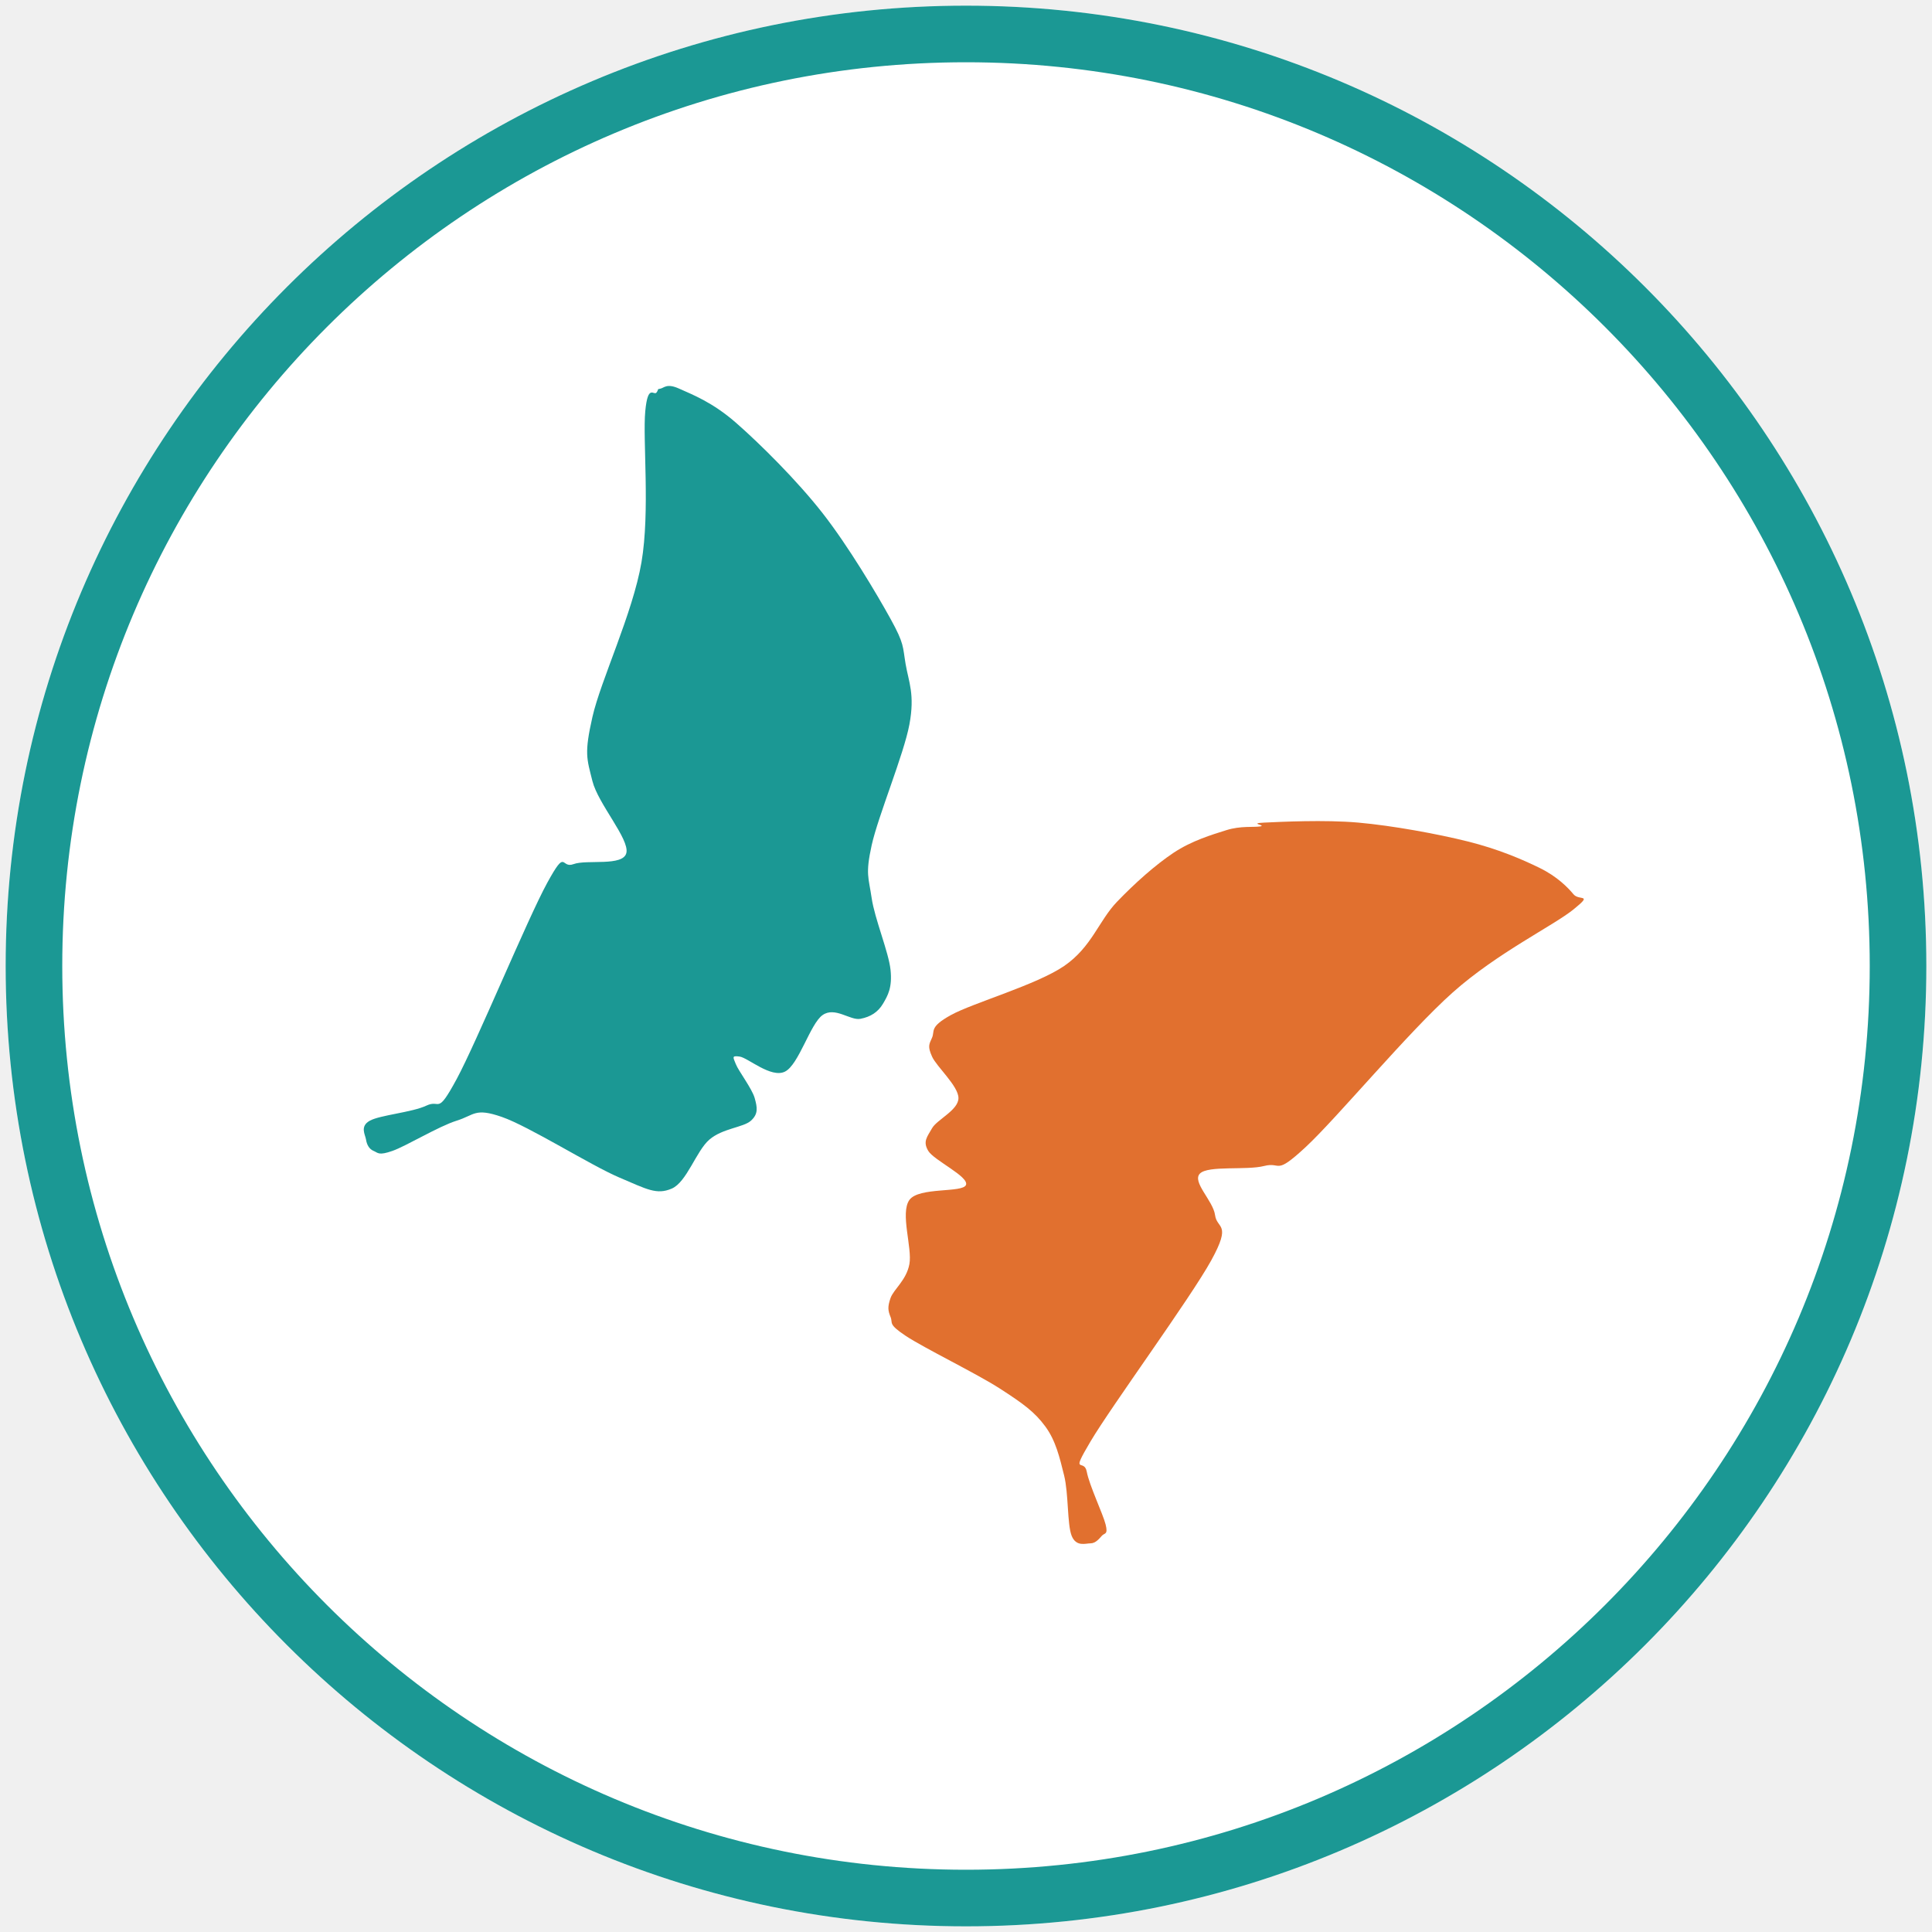
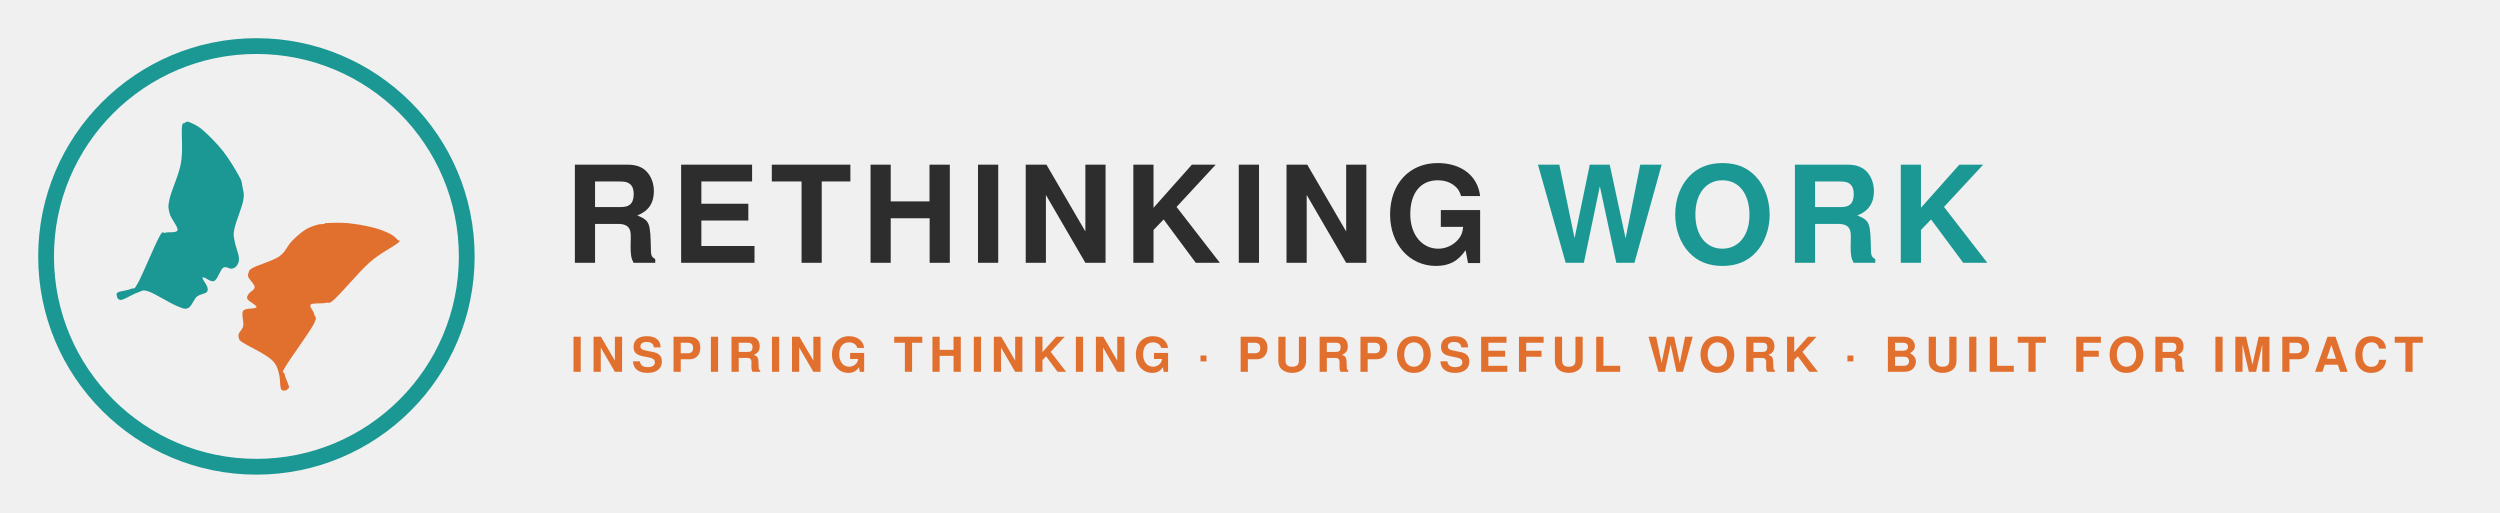
- <svg xmlns="http://www.w3.org/2000/svg" viewBox="0 0 512 512" role="img" aria-label="Inspiring Connections butterfly mark on white">
-   <circle cx="256" cy="256" r="254.5" fill="#FFFFFF" />
-   <circle cx="256" cy="256" r="247" fill="none" stroke="#1B9894" stroke-width="15" />
-   <path fill="#1B9894" d="M175.0 103.0C176.0 102.8 176.7 101.5 180.0 103.0C183.3 104.5 188.7 106.5 195.0 112.0C201.3 117.5 211.2 127.3 218.0 136.0C224.8 144.7 232.3 157.3 236.0 164.0C239.7 170.7 239.2 171.3 240.0 176.0C240.8 180.7 242.5 184.0 241.0 192.0C239.5 200.0 232.7 216.3 231.0 224.0C229.3 231.7 230.2 232.5 231.0 238.0C231.8 243.5 235.5 252.3 236.0 257.0C236.5 261.7 235.3 263.8 234.0 266.0C232.7 268.2 230.7 269.5 228.0 270.0C225.3 270.5 221.3 266.7 218.0 269.0C214.7 271.3 211.7 282.2 208.0 284.0C204.3 285.8 198.2 280.3 196.0 280.0C193.8 279.7 194.3 280.2 195.0 282.0C195.7 283.8 199.3 288.5 200.0 291.0C200.7 293.5 201.0 295.2 199.0 297.0C197.0 298.8 191.5 299.0 188.0 302.0C184.5 305.0 182.0 313.3 178.0 315.0C174.0 316.7 171.5 315.2 164.0 312.0C156.5 308.8 140.2 298.5 133.0 296.0C125.8 293.5 125.8 295.5 121.0 297.0C116.2 298.5 107.7 303.7 104.0 305.0C100.3 306.3 100.2 305.5 99.0 305.0C97.8 304.5 97.2 303.3 97.0 302.0C96.8 300.7 95.3 298.5 98.0 297.0C100.7 295.5 109.2 294.8 113.0 293.0C116.8 291.2 115.7 295.8 121.0 286.0C126.3 276.2 139.8 243.5 145.0 234.0C150.2 224.5 148.5 230.3 152.0 229.0C155.5 227.7 165.2 229.7 166.0 226.0C166.8 222.3 158.5 213.0 157.0 207.0C155.5 201.0 154.8 199.7 157.0 190.0C159.2 180.3 167.7 162.5 170.0 149.0C172.3 135.5 170.3 116.5 171.0 109.0C171.7 101.5 173.3 105.0 174.0 104.0C174.7 103.0 174.0 103.2 175.0 103.0Z" />
-   <path fill="#E1702F" d="M335.0 218.0C339.3 217.8 351.0 217.2 360.0 218.0C369.0 218.8 381.0 221.0 389.0 223.0C397.0 225.0 403.3 227.7 408.0 230.0C412.7 232.3 415.5 235.2 417.0 237.0C418.5 238.8 422.3 236.7 417.0 241.0C411.7 245.3 396.8 252.5 385.0 263.0C373.2 273.5 354.3 296.3 346.0 304.0C337.7 311.7 339.7 307.8 335.0 309.0C330.3 310.2 320.2 308.8 318.0 311.0C315.8 313.2 321.5 318.2 322.0 322.0C322.5 325.8 326.5 324.0 321.0 334.0C315.5 344.0 294.5 372.7 289.0 382.0C283.5 391.3 287.3 386.3 288.0 390.0C288.7 393.7 292.3 401.2 293.0 404.0C293.7 406.8 292.7 406.2 292.0 407.0C291.3 407.8 290.3 409.0 289.0 409.0C287.7 409.0 285.2 410.0 284.0 407.0C282.8 404.0 283.2 395.8 282.0 391.0C280.8 386.2 279.8 381.8 277.0 378.0C274.2 374.2 271.2 372.0 265.0 368.0C258.8 364.0 244.8 357.2 240.0 354.0C235.2 350.8 236.7 350.7 236.0 349.0C235.3 347.3 235.2 346.3 236.0 344.0C236.8 341.7 240.2 339.3 241.0 335.0C241.8 330.7 238.5 321.5 241.0 318.0C243.5 314.5 255.2 316.2 256.0 314.0C256.8 311.8 247.5 307.5 246.0 305.0C244.5 302.5 245.7 301.3 247.0 299.0C248.3 296.7 254.0 294.2 254.0 291.0C254.0 287.8 248.2 282.7 247.0 280.0C245.8 277.3 246.2 276.8 247.0 275.0C247.8 273.2 246.2 272.2 252.0 269.0C257.8 265.8 274.7 261.0 282.0 256.0C289.3 251.0 291.2 244.0 296.0 239.0C300.8 234.0 306.2 229.2 311.0 226.0C315.8 222.8 321.2 221.2 325.0 220.0C328.8 218.8 332.3 219.3 334.0 219.0C335.7 218.7 330.7 218.2 335.0 218.0Z" />
+ <svg xmlns="http://www.w3.org/2000/svg" viewBox="0 0 780 160" role="img" aria-label="Rethinking Work — header mark">
+   <g transform="translate(10 10) scale(0.2734375)">
+     <circle cx="256" cy="256" r="240" fill="none" stroke="#1B9894" stroke-width="18" />
+     <path fill="#1B9894" d="M175.0 103.0C176.0 102.8 176.7 101.5 180.0 103.0C183.3 104.5 188.7 106.5 195.0 112.0C201.3 117.5 211.2 127.3 218.0 136.0C224.8 144.7 232.3 157.3 236.0 164.0C239.7 170.7 239.2 171.3 240.0 176.0C240.8 180.7 242.5 184.0 241.0 192.0C239.5 200.0 232.7 216.3 231.0 224.0C229.3 231.7 230.2 232.5 231.0 238.0C231.8 243.5 235.5 252.3 236.0 257.0C236.5 261.7 235.3 263.8 234.0 266.0C232.7 268.2 230.7 269.5 228.0 270.0C225.3 270.5 221.3 266.7 218.0 269.0C214.7 271.3 211.7 282.2 208.0 284.0C204.3 285.8 198.2 280.3 196.0 280.0C193.8 279.7 194.3 280.2 195.0 282.0C195.7 283.8 199.3 288.5 200.0 291.0C200.7 293.5 201.0 295.2 199.0 297.0C197.0 298.8 191.5 299.0 188.0 302.0C184.5 305.0 182.0 313.3 178.0 315.0C174.0 316.7 171.5 315.2 164.0 312.0C156.5 308.8 140.2 298.5 133.0 296.0C125.8 293.5 125.8 295.5 121.0 297.0C116.2 298.5 107.7 303.7 104.0 305.0C100.3 306.3 100.2 305.5 99.0 305.0C97.8 304.5 97.2 303.3 97.0 302.0C96.8 300.7 95.3 298.5 98.0 297.0C100.7 295.5 109.2 294.8 113.0 293.0C116.8 291.2 115.7 295.8 121.0 286.0C126.3 276.2 139.8 243.5 145.0 234.0C150.2 224.5 148.5 230.3 152.0 229.0C155.5 227.7 165.2 229.7 166.0 226.0C166.8 222.3 158.5 213.0 157.0 207.0C155.5 201.0 154.8 199.7 157.0 190.0C159.2 180.3 167.7 162.5 170.0 149.0C172.3 135.5 170.3 116.5 171.0 109.0C171.7 101.5 173.3 105.0 174.0 104.0C174.7 103.0 174.0 103.2 175.0 103.0Z" />
+     <path fill="#E1702F" d="M335.0 218.0C339.3 217.8 351.0 217.2 360.0 218.0C369.0 218.8 381.0 221.0 389.0 223.0C397.0 225.0 403.3 227.7 408.0 230.0C412.7 232.3 415.5 235.2 417.0 237.0C418.5 238.8 422.3 236.7 417.0 241.0C411.7 245.3 396.8 252.5 385.0 263.0C373.2 273.5 354.3 296.3 346.0 304.0C337.7 311.7 339.7 307.8 335.0 309.0C330.3 310.2 320.2 308.8 318.0 311.0C315.8 313.2 321.5 318.2 322.0 322.0C322.5 325.8 326.5 324.0 321.0 334.0C315.5 344.0 294.5 372.7 289.0 382.0C283.5 391.3 287.3 386.3 288.0 390.0C288.7 393.7 292.3 401.2 293.0 404.0C293.7 406.8 292.7 406.2 292.0 407.0C291.3 407.8 290.3 409.0 289.0 409.0C287.7 409.0 285.2 410.0 284.0 407.0C282.8 404.0 283.2 395.8 282.0 391.0C280.8 386.2 279.8 381.8 277.0 378.0C274.2 374.2 271.2 372.0 265.0 368.0C258.8 364.0 244.8 357.2 240.0 354.0C235.2 350.8 236.7 350.7 236.0 349.0C235.3 347.3 235.2 346.3 236.0 344.0C236.8 341.7 240.2 339.3 241.0 335.0C241.8 330.7 238.5 321.5 241.0 318.0C243.5 314.5 255.2 316.2 256.0 314.0C256.8 311.8 247.5 307.5 246.0 305.0C244.5 302.5 245.7 301.3 247.0 299.0C248.3 296.7 254.0 294.2 254.0 291.0C254.0 287.8 248.2 282.7 247.0 280.0C245.8 277.3 246.2 276.8 247.0 275.0C247.8 273.2 246.2 272.2 252.0 269.0C257.8 265.8 274.7 261.0 282.0 256.0C289.3 251.0 291.2 244.0 296.0 239.0C300.8 234.0 306.2 229.2 311.0 226.0C315.8 222.8 321.2 221.2 325.0 220.0C328.8 218.8 332.3 219.3 334.0 219.0C335.7 218.7 330.7 218.2 335.0 218.0Z" />
+   </g>
+   <text font-family="Montserrat, Helvetica, Arial, sans-serif" x="176" y="82" font-size="42" font-weight="700" fill="#2D2D2D" letter-spacing="3">RETHINKING <tspan fill="#1B9894">WORK</tspan>
+   </text>
+   <text font-family="Montserrat, Helvetica, Arial, sans-serif" x="178" y="116" font-size="15" font-weight="600" fill="#E1702F" letter-spacing="2">INSPIRING THINKING · PURPOSEFUL WORK · BUILT FOR IMPACT</text>
</svg>
